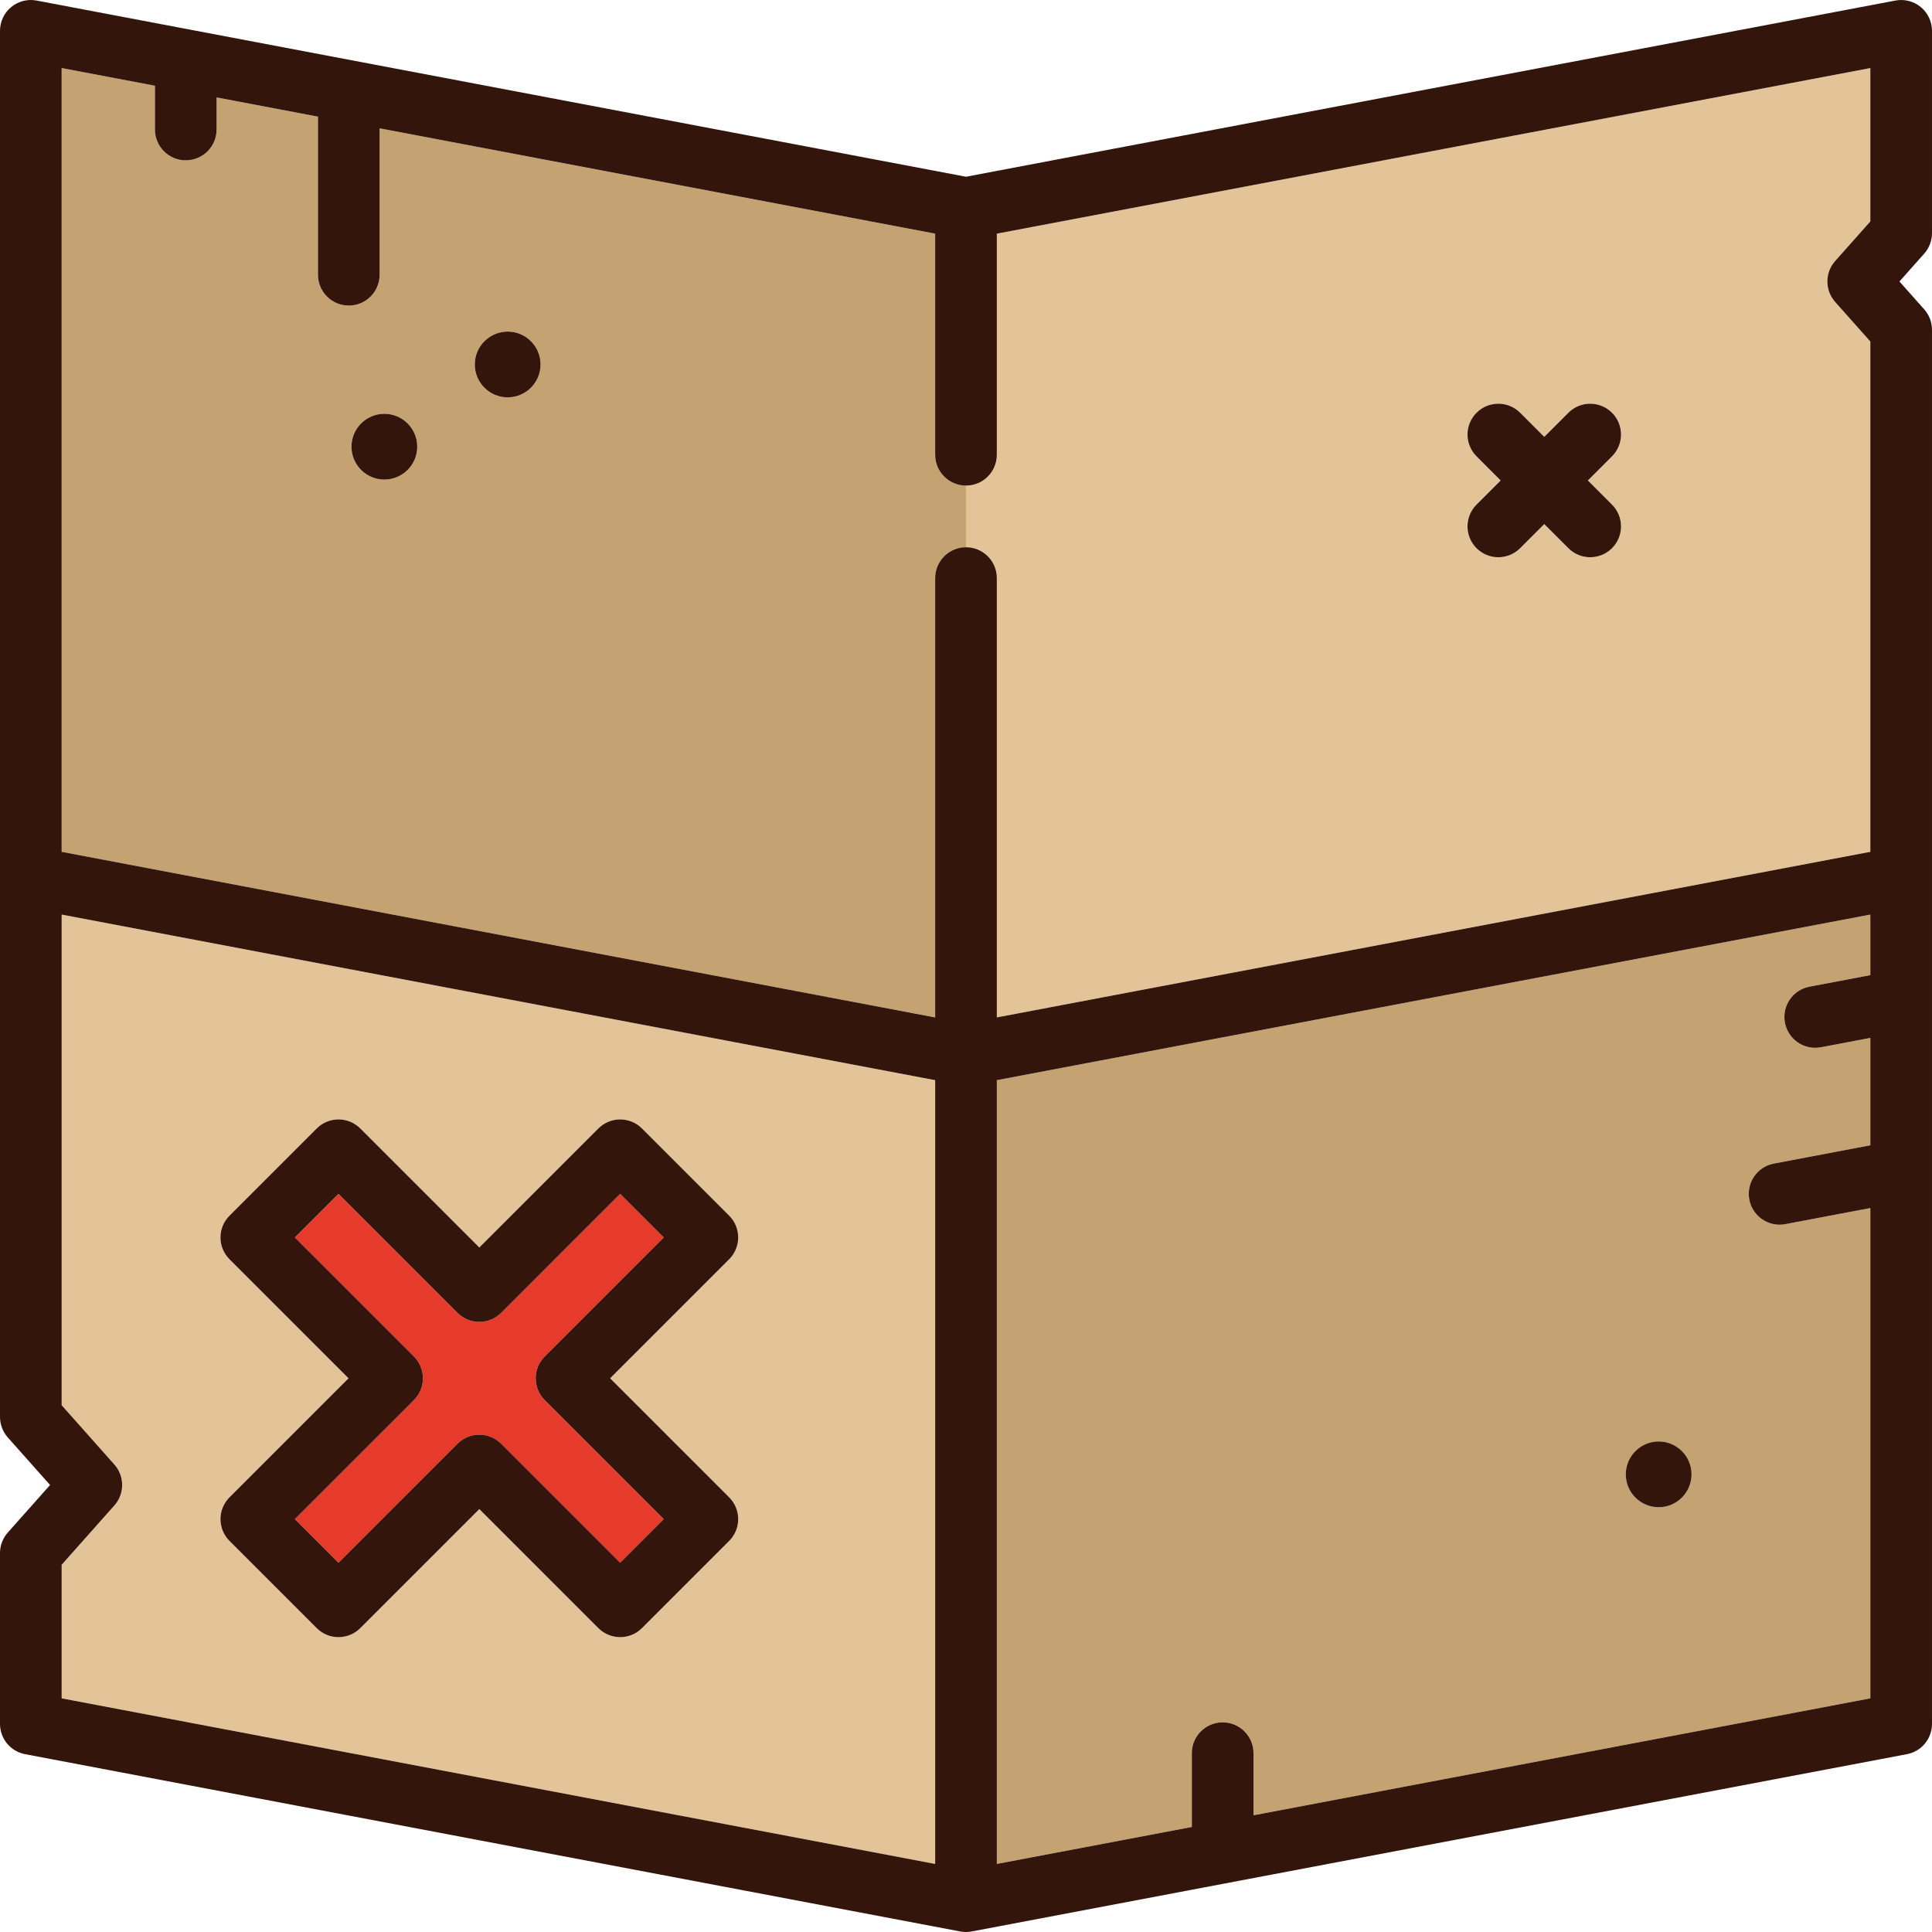
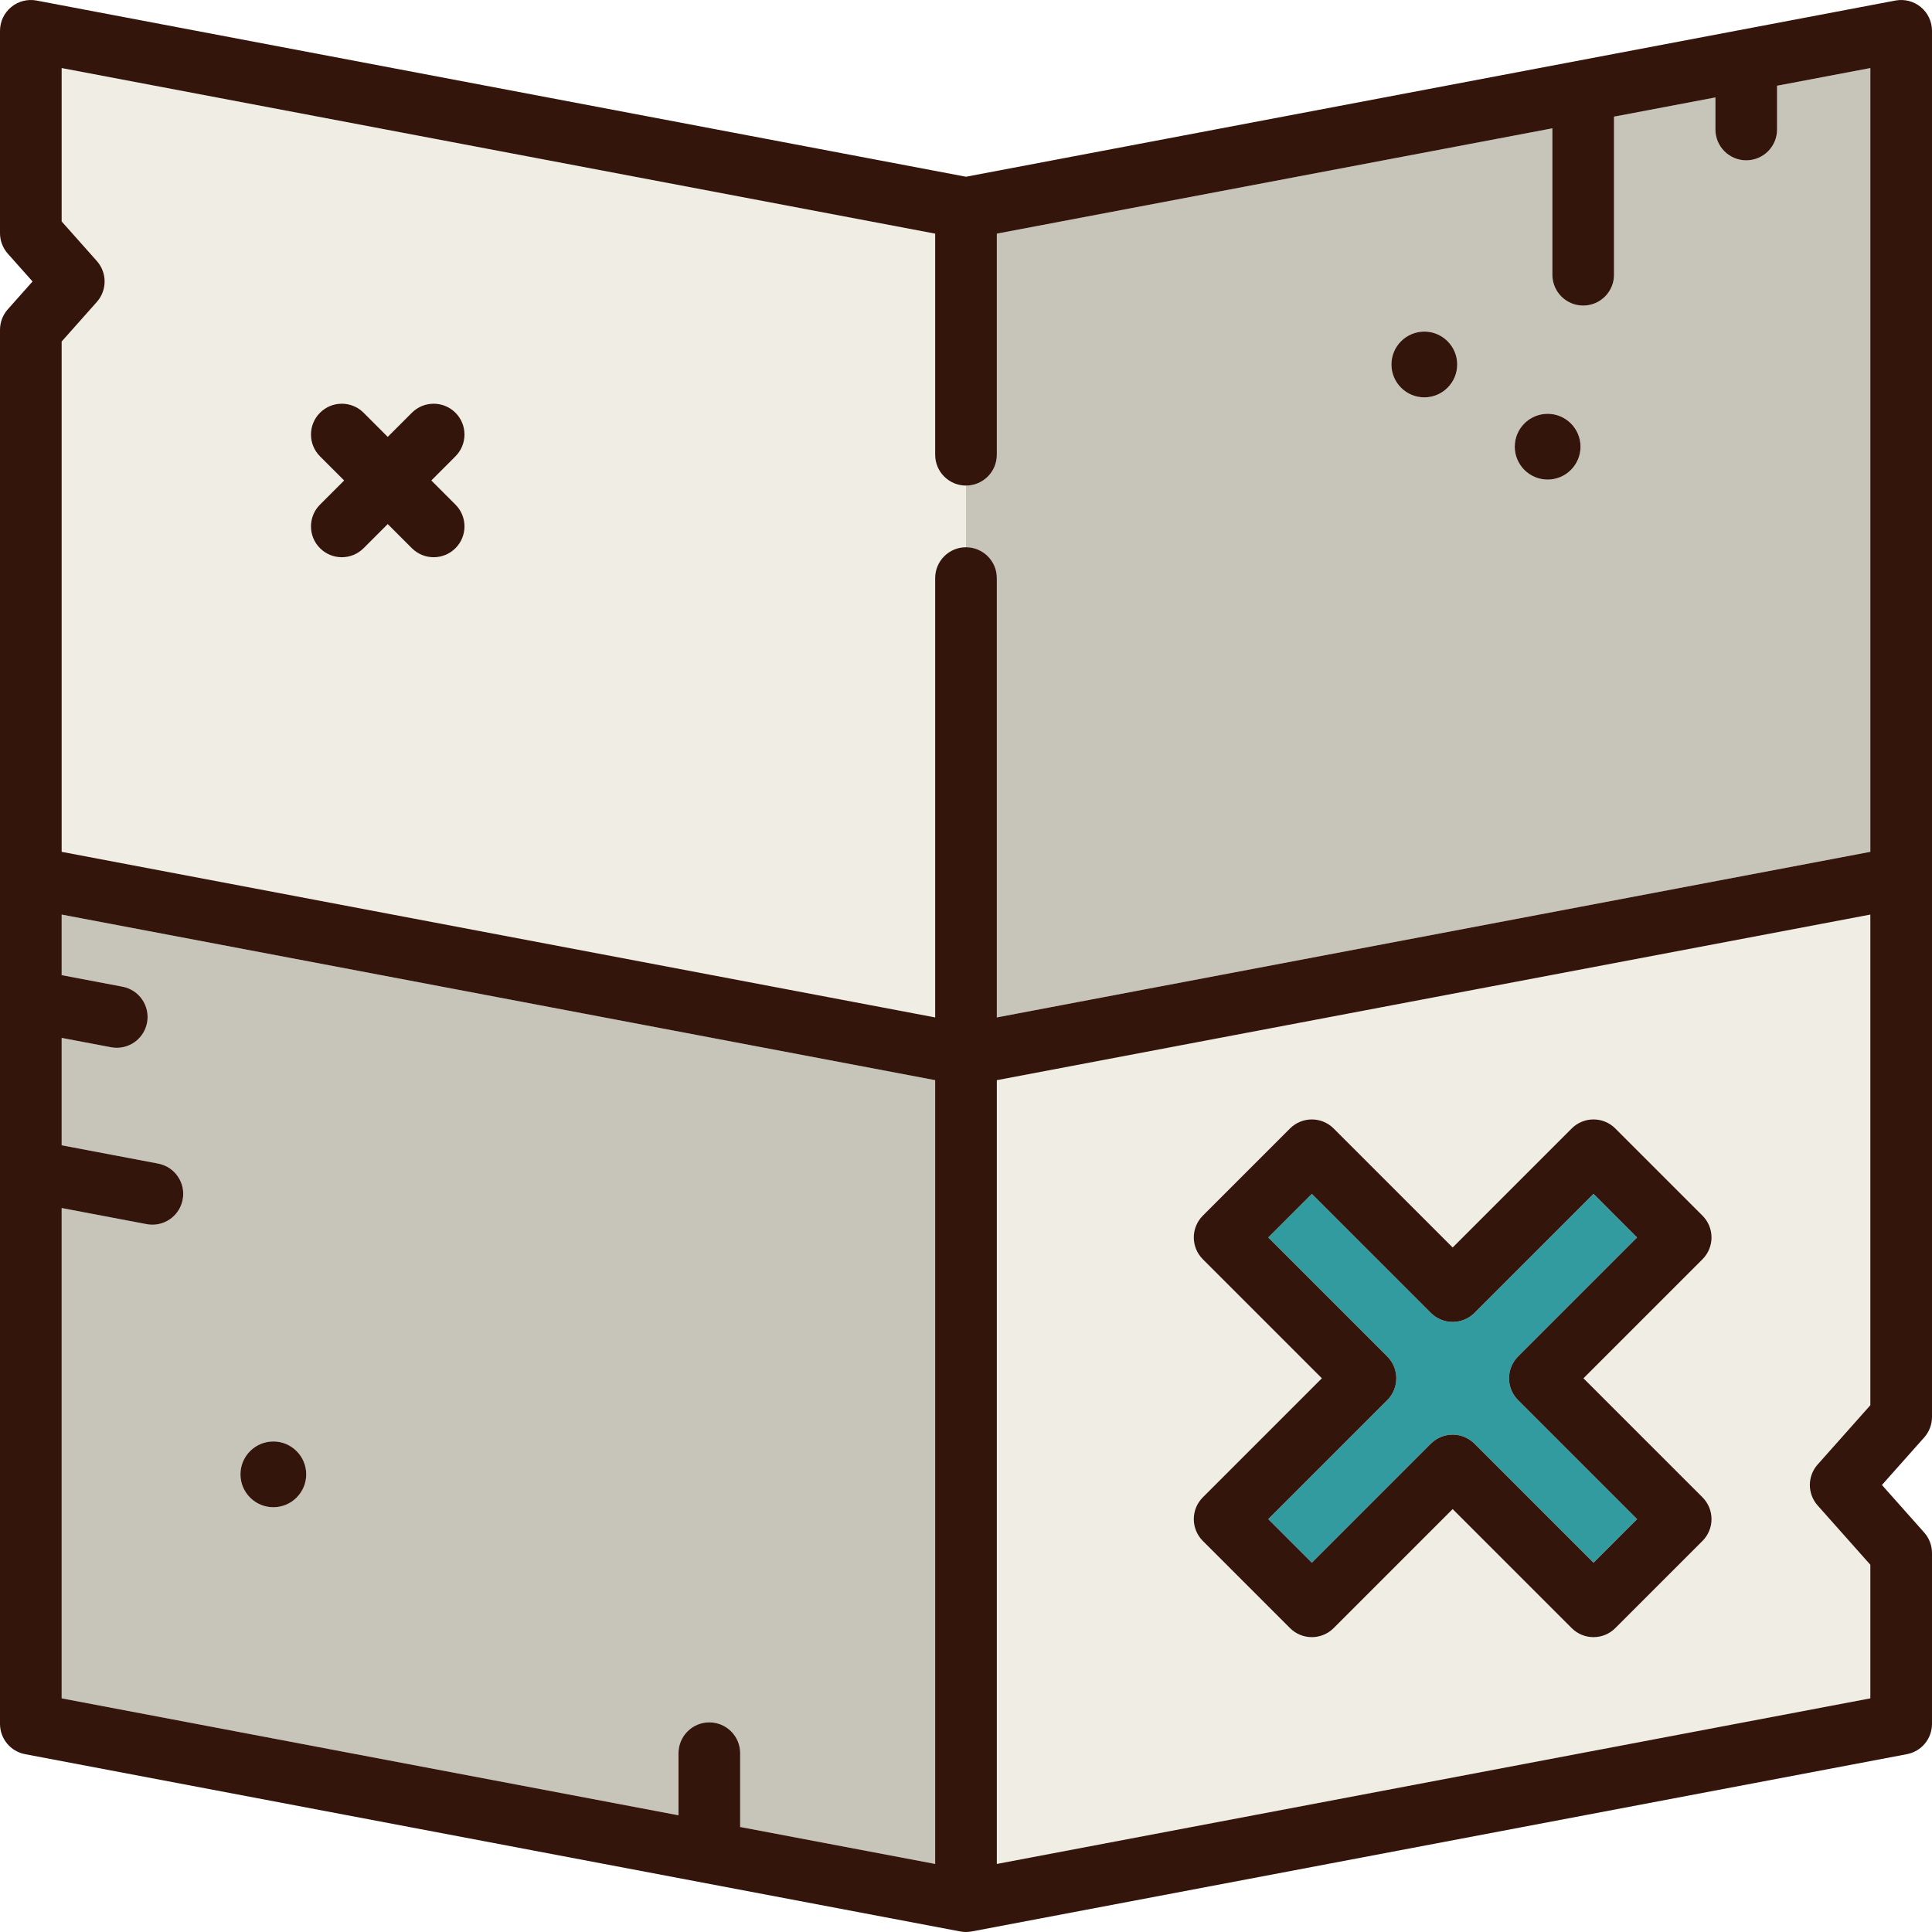
<svg xmlns="http://www.w3.org/2000/svg" version="1.1" id="Capa_1" x="0px" y="0px" viewBox="0 0 470.001 470.001" style="enable-background:new 0 0 470.001 470.001;" xml:space="preserve">
-   <g>
-     <path style="fill:#C5A271;" d="M434.325,297.801c-0.472,0.089-0.941,0.133-1.405,0.133c-3.532,0-6.678-2.507-7.36-6.104   c-0.771-4.07,1.902-7.994,5.973-8.766L455,278.615v-26.123l-12.009,2.276c-0.472,0.089-0.941,0.133-1.405,0.133   c-3.532,0-6.678-2.507-7.36-6.104c-0.771-4.07,1.902-7.994,5.973-8.766L455,237.225v-14.733l-212.5,40.284v190.669l47.438-8.993   v-17.951c0-4.142,3.357-7.5,7.5-7.5s7.5,3.358,7.5,7.5v15.108L455,413.161V293.881L434.325,297.801z M403.504,366.667   c-4.411,0-8-3.589-8-8s3.589-8,8-8s8,3.589,8,8S407.915,366.667,403.504,366.667z" />
-     <path style="fill:#E3C498;" d="M242.5,110.628c0,4.142-3.357,7.5-7.5,7.5v15c4.143,0,7.5,3.358,7.5,7.5v106.88L455,207.225V83.084   l-8.556-9.625c-2.526-2.842-2.526-7.124,0-9.965L455,53.868V16.556L242.5,56.84V110.628z M359.198,100.408   c2.93-2.929,7.678-2.929,10.607,0l5.87,5.87l5.87-5.87c2.93-2.929,7.678-2.929,10.607,0c2.929,2.929,2.929,7.678,0,10.606   l-5.871,5.871l5.871,5.871c2.929,2.929,2.929,7.678,0,10.606c-1.465,1.464-3.385,2.197-5.304,2.197s-3.839-0.732-5.304-2.197   l-5.87-5.87l-5.87,5.87c-1.465,1.464-3.385,2.197-5.304,2.197s-3.839-0.732-5.304-2.197c-2.929-2.929-2.929-7.678,0-10.606   l5.871-5.871l-5.871-5.871C356.269,108.086,356.269,103.337,359.198,100.408z" />
-     <path style="fill:#E3C498;" d="M227.5,262.776L15,222.492v119.361l12.819,14.421c2.526,2.842,2.526,7.124,0,9.966L15,380.661v32.5   l212.5,40.284V262.776z M177.386,374.864l-21.213,21.213c-1.407,1.407-3.314,2.197-5.304,2.197s-3.896-0.79-5.304-2.197   l-28.957-28.958l-28.958,28.958c-1.465,1.464-3.385,2.197-5.304,2.197c-1.92,0-3.839-0.732-5.304-2.197L55.83,374.864   c-1.406-1.406-2.196-3.314-2.196-5.303s0.79-3.897,2.196-5.303l28.959-28.958L55.83,306.342c-1.406-1.406-2.196-3.314-2.196-5.303   s0.79-3.897,2.196-5.303l21.213-21.213c2.929-2.928,7.677-2.93,10.607,0l28.958,28.958l28.957-28.958   c1.407-1.407,3.314-2.197,5.304-2.197s3.896,0.79,5.304,2.197l21.213,21.213c2.929,2.929,2.929,7.678,0,10.606l-28.958,28.958   l28.958,28.958C180.315,367.186,180.315,371.935,177.386,374.864z" />
-     <path style="fill:#C5A271;" d="M235,118.128c-4.143,0-7.5-3.358-7.5-7.5V56.84L92.355,31.22v35.614c0,4.142-3.357,7.5-7.5,7.5   s-7.5-3.358-7.5-7.5V28.377l-24.664-4.676v7.8c0,4.142-3.357,7.5-7.5,7.5s-7.5-3.358-7.5-7.5V20.857L15,16.556v190.669   l212.5,40.284v-106.88c0-4.142,3.357-7.5,7.5-7.5V118.128z M93.504,116.667c-4.411,0-8-3.589-8-8s3.589-8,8-8s8,3.589,8,8   S97.915,116.667,93.504,116.667z M123.504,96.667c-4.411,0-8-3.589-8-8s3.589-8,8-8s8,3.589,8,8S127.915,96.667,123.504,96.667z" />
-     <path style="fill:#34150C;" d="M470,56.719V7.501c0-2.234-0.996-4.351-2.716-5.776c-1.721-1.425-3.988-2.01-6.181-1.593L235,42.995   L8.897,0.132C6.705-0.284,4.437,0.3,2.716,1.725C0.996,3.149,0,5.267,0,7.501v337.204c0,1.837,0.674,3.61,1.895,4.983   l10.284,11.569L1.895,372.826C0.674,374.199,0,375.972,0,377.809v41.563c0,3.604,2.563,6.698,6.104,7.369l227.5,43.128   c0.461,0.087,0.929,0.131,1.396,0.131s0.936-0.044,1.396-0.131l227.5-43.128c3.541-0.671,6.104-3.765,6.104-7.369V80.232   c0-1.837-0.674-3.61-1.895-4.983l-6.021-6.773l6.021-6.774C469.326,60.329,470,58.556,470,56.719z M15,380.661L27.82,366.24   c2.526-2.842,2.526-7.124,0-9.966L15,341.853V222.492l212.5,40.284v190.669L15,413.161V380.661z M304.939,441.608v-15.108   c0-4.142-3.357-7.5-7.5-7.5s-7.5,3.358-7.5,7.5v17.951l-47.438,8.993V262.776L455,222.492v14.733l-14.802,2.806   c-4.07,0.771-6.744,4.696-5.973,8.766c0.683,3.598,3.828,6.104,7.36,6.104c0.464,0,0.934-0.043,1.405-0.133L455,252.492v26.123   l-23.468,4.449c-4.07,0.771-6.744,4.696-5.973,8.766c0.683,3.598,3.828,6.104,7.36,6.104c0.464,0,0.934-0.043,1.405-0.133   L455,293.881v119.279L304.939,441.608z M455,53.868l-8.556,9.626c-2.526,2.841-2.526,7.124,0,9.965L455,83.084v124.141   l-212.5,40.284v-106.88c0-4.142-3.357-7.5-7.5-7.5c-4.143,0-7.5,3.358-7.5,7.5v106.88L15,207.225V16.556l22.69,4.301v10.644   c0,4.142,3.357,7.5,7.5,7.5s7.5-3.358,7.5-7.5v-7.8l24.664,4.676v38.458c0,4.142,3.357,7.5,7.5,7.5s7.5-3.358,7.5-7.5V31.22   L227.5,56.84v53.789c0,4.142,3.357,7.5,7.5,7.5c4.143,0,7.5-3.358,7.5-7.5V56.84L455,16.556V53.868z" />
-     <path style="fill:#E63A2A;" d="M111.305,351.209c1.407-1.407,3.314-2.197,5.304-2.197s3.896,0.79,5.304,2.197l28.957,28.958   l10.606-10.606l-28.958-28.958c-2.929-2.929-2.929-7.678,0-10.606l28.958-28.958l-10.606-10.606l-28.957,28.958   c-1.407,1.407-3.314,2.197-5.304,2.197s-3.896-0.79-5.304-2.197l-28.958-28.958l-10.606,10.606l28.959,28.958   c1.406,1.406,2.196,3.314,2.196,5.303s-0.79,3.897-2.196,5.303l-28.959,28.958l10.606,10.606L111.305,351.209z" />
-     <path style="fill:#34150C;" d="M148.428,335.299l28.958-28.958c2.929-2.929,2.929-7.678,0-10.606l-21.213-21.213   c-1.407-1.407-3.314-2.197-5.304-2.197s-3.896,0.79-5.304,2.197l-28.957,28.958l-28.958-28.958c-2.931-2.93-7.679-2.928-10.607,0   L55.83,295.735c-1.406,1.406-2.196,3.314-2.196,5.303s0.79,3.897,2.196,5.303l28.959,28.958L55.83,364.257   c-1.406,1.406-2.196,3.314-2.196,5.303s0.79,3.897,2.196,5.303l21.213,21.213c1.465,1.465,3.384,2.197,5.304,2.197   c1.919,0,3.839-0.732,5.304-2.197l28.958-28.958l28.957,28.958c1.407,1.407,3.314,2.197,5.304,2.197s3.896-0.79,5.304-2.197   l21.213-21.213c2.929-2.929,2.929-7.678,0-10.606L148.428,335.299z M100.699,340.603c1.406-1.406,2.196-3.314,2.196-5.303   s-0.79-3.897-2.196-5.303l-28.959-28.958l10.606-10.606l28.958,28.958c1.407,1.407,3.314,2.197,5.304,2.197s3.896-0.79,5.304-2.197   l28.957-28.958l10.606,10.606l-28.958,28.958c-2.929,2.929-2.929,7.678,0,10.606l28.958,28.958l-10.606,10.606l-28.957-28.958   c-1.407-1.407-3.314-2.197-5.304-2.197s-3.896,0.79-5.304,2.197l-28.958,28.958l-10.606-10.606L100.699,340.603z" />
-     <path style="fill:#34150C;" d="M403.504,350.667c-4.411,0-8,3.589-8,8s3.589,8,8,8s8-3.589,8-8S407.915,350.667,403.504,350.667z" />
-     <path style="fill:#34150C;" d="M93.504,100.667c-4.411,0-8,3.589-8,8s3.589,8,8,8s8-3.589,8-8S97.915,100.667,93.504,100.667z" />
-     <path style="fill:#34150C;" d="M123.504,80.667c-4.411,0-8,3.589-8,8s3.589,8,8,8s8-3.589,8-8S127.915,80.667,123.504,80.667z" />
-     <path style="fill:#34150C;" d="M365.068,116.885l-5.871,5.871c-2.929,2.929-2.929,7.678,0,10.606   c1.465,1.464,3.385,2.197,5.304,2.197s3.839-0.732,5.304-2.197l5.87-5.87l5.87,5.87c1.465,1.464,3.385,2.197,5.304,2.197   s3.839-0.732,5.304-2.197c2.929-2.929,2.929-7.678,0-10.606l-5.871-5.871l5.871-5.871c2.929-2.929,2.929-7.678,0-10.606   c-2.93-2.929-7.678-2.929-10.607,0l-5.87,5.87l-5.87-5.87c-2.93-2.929-7.678-2.929-10.607,0c-2.929,2.929-2.929,7.678,0,10.606   L365.068,116.885z" />
+   <defs id="defs59" />
+   <g id="g24" transform="matrix(-1,0,0,1,470,0)">
+     <path style="fill:#c7c4b9" d="m 434.325,297.801 c -0.472,0.089 -0.941,0.133 -1.405,0.133 -3.532,0 -6.678,-2.507 -7.36,-6.104 -0.771,-4.07 1.902,-7.994 5.973,-8.766 L 455,278.615 v -26.123 l -12.009,2.276 c -0.472,0.089 -0.941,0.133 -1.405,0.133 -3.532,0 -6.678,-2.507 -7.36,-6.104 -0.771,-4.07 1.902,-7.994 5.973,-8.766 L 455,237.225 v -14.733 l -212.5,40.284 v 190.669 l 47.438,-8.993 v -17.951 c 0,-4.142 3.357,-7.5 7.5,-7.5 4.143,0 7.5,3.358 7.5,7.5 v 15.108 L 455,413.161 v -119.28 z m -30.821,68.866 c -4.411,0 -8,-3.589 -8,-8 0,-4.411 3.589,-8 8,-8 4.411,0 8,3.589 8,8 0,4.411 -3.589,8 -8,8 z" id="path2" />
+     <path style="fill:#f0ede4" d="m 242.5,110.628 c 0,4.142 -3.357,7.5 -7.5,7.5 v 15 c 4.143,0 7.5,3.358 7.5,7.5 v 106.88 L 455,207.225 V 83.084 l -8.556,-9.625 c -2.526,-2.842 -2.526,-7.124 0,-9.965 L 455,53.868 V 16.556 L 242.5,56.84 Z m 116.698,-10.22 c 2.93,-2.929 7.678,-2.929 10.607,0 l 5.87,5.87 5.87,-5.87 c 2.93,-2.929 7.678,-2.929 10.607,0 2.929,2.929 2.929,7.678 0,10.606 l -5.871,5.871 5.871,5.871 c 2.929,2.929 2.929,7.678 0,10.606 -1.465,1.464 -3.385,2.197 -5.304,2.197 -1.919,0 -3.839,-0.732 -5.304,-2.197 l -5.87,-5.87 -5.87,5.87 c -1.465,1.464 -3.385,2.197 -5.304,2.197 -1.919,0 -3.839,-0.732 -5.304,-2.197 -2.929,-2.929 -2.929,-7.678 0,-10.606 l 5.871,-5.871 -5.871,-5.871 c -2.927,-2.928 -2.927,-7.677 0.002,-10.606 z" id="path4" />
+     <path style="fill:#f0ede4" d="M 227.5,262.776 15,222.492 v 119.361 l 12.819,14.421 c 2.526,2.842 2.526,7.124 0,9.966 L 15,380.661 v 32.5 l 212.5,40.284 z m -50.114,112.088 -21.213,21.213 c -1.407,1.407 -3.314,2.197 -5.304,2.197 -1.99,0 -3.896,-0.79 -5.304,-2.197 L 116.608,367.119 87.65,396.077 c -1.465,1.464 -3.385,2.197 -5.304,2.197 -1.92,0 -3.839,-0.732 -5.304,-2.197 L 55.83,374.864 c -1.406,-1.406 -2.196,-3.314 -2.196,-5.303 0,-1.989 0.79,-3.897 2.196,-5.303 L 84.789,335.3 55.83,306.342 c -1.406,-1.406 -2.196,-3.314 -2.196,-5.303 0,-1.989 0.79,-3.897 2.196,-5.303 l 21.213,-21.213 c 2.929,-2.928 7.677,-2.93 10.607,0 l 28.958,28.958 28.957,-28.958 c 1.407,-1.407 3.314,-2.197 5.304,-2.197 1.99,0 3.896,0.79 5.304,2.197 l 21.213,21.213 c 2.929,2.929 2.929,7.678 0,10.606 l -28.958,28.958 28.958,28.958 c 2.929,2.928 2.929,7.677 0,10.606 z" id="path6" />
+     <path style="fill:#c7c4b9" d="m 235,118.128 c -4.143,0 -7.5,-3.358 -7.5,-7.5 V 56.84 L 92.355,31.22 v 35.614 c 0,4.142 -3.357,7.5 -7.5,7.5 -4.143,0 -7.5,-3.358 -7.5,-7.5 V 28.377 L 52.691,23.701 v 7.8 c 0,4.142 -3.357,7.5 -7.5,7.5 -4.143,0 -7.5,-3.358 -7.5,-7.5 V 20.857 L 15,16.556 v 190.669 l 212.5,40.284 v -106.88 c 0,-4.142 3.357,-7.5 7.5,-7.5 z M 93.504,116.667 c -4.411,0 -8,-3.589 -8,-8 0,-4.411 3.589,-8 8,-8 4.411,0 8,3.589 8,8 0,4.411 -3.589,8 -8,8 z m 30,-20 c -4.411,0 -8,-3.589 -8,-8 0,-4.411 3.589,-8 8,-8 4.411,0 8,3.589 8,8 0,4.411 -3.589,8 -8,8 z" id="path8" />
+     <path style="fill:#34150c" d="M 470,56.719 V 7.501 C 470,5.267 469.004,3.15 467.284,1.725 465.563,0.3 463.296,-0.285 461.103,0.132 L 235,42.995 8.897,0.132 C 6.705,-0.284 4.437,0.3 2.716,1.725 0.996,3.149 0,5.267 0,7.501 v 337.204 c 0,1.837 0.674,3.61 1.895,4.983 L 12.179,361.257 1.895,372.826 C 0.674,374.199 0,375.972 0,377.809 v 41.563 c 0,3.604 2.563,6.698 6.104,7.369 l 227.5,43.128 c 0.461,0.087 0.929,0.131 1.396,0.131 0.467,0 0.936,-0.044 1.396,-0.131 l 227.5,-43.128 C 467.437,426.07 470,422.976 470,419.372 V 80.232 c 0,-1.837 -0.674,-3.61 -1.895,-4.983 l -6.021,-6.773 6.021,-6.774 C 469.326,60.329 470,58.556 470,56.719 Z M 15,380.661 27.82,366.24 c 2.526,-2.842 2.526,-7.124 0,-9.966 L 15,341.853 V 222.492 l 212.5,40.284 V 453.445 L 15,413.161 Z m 289.939,60.947 V 426.5 c 0,-4.142 -3.357,-7.5 -7.5,-7.5 -4.143,0 -7.5,3.358 -7.5,7.5 v 17.951 l -47.438,8.993 V 262.776 L 455,222.492 v 14.733 l -14.802,2.806 c -4.07,0.771 -6.744,4.696 -5.973,8.766 0.683,3.598 3.828,6.104 7.36,6.104 0.464,0 0.934,-0.043 1.405,-0.133 L 455,252.492 v 26.123 l -23.468,4.449 c -4.07,0.771 -6.744,4.696 -5.973,8.766 0.683,3.598 3.828,6.104 7.36,6.104 0.464,0 0.934,-0.043 1.405,-0.133 L 455,293.881 V 413.16 Z M 455,53.868 l -8.556,9.626 c -2.526,2.841 -2.526,7.124 0,9.965 L 455,83.084 v 124.141 l -212.5,40.284 v -106.88 c 0,-4.142 -3.357,-7.5 -7.5,-7.5 -4.143,0 -7.5,3.358 -7.5,7.5 v 106.88 L 15,207.225 V 16.556 l 22.69,4.301 v 10.644 c 0,4.142 3.357,7.5 7.5,7.5 4.143,0 7.5,-3.358 7.5,-7.5 v -7.8 l 24.664,4.676 v 38.458 c 0,4.142 3.357,7.5 7.5,7.5 4.143,0 7.5,-3.358 7.5,-7.5 V 31.22 L 227.5,56.84 v 53.789 c 0,4.142 3.357,7.5 7.5,7.5 4.143,0 7.5,-3.358 7.5,-7.5 V 56.84 L 455,16.556 Z" id="path10" />
+     <path style="fill:#329b9f" d="m 111.305,351.209 c 1.407,-1.407 3.314,-2.197 5.304,-2.197 1.99,0 3.896,0.79 5.304,2.197 l 28.957,28.958 10.606,-10.606 -28.958,-28.958 c -2.929,-2.929 -2.929,-7.678 0,-10.606 l 28.958,-28.958 -10.606,-10.606 -28.957,28.958 c -1.407,1.407 -3.314,2.197 -5.304,2.197 -1.99,0 -3.896,-0.79 -5.304,-2.197 L 82.347,290.433 71.741,301.039 100.7,329.997 c 1.406,1.406 2.196,3.314 2.196,5.303 0,1.989 -0.79,3.897 -2.196,5.303 l -28.959,28.958 10.606,10.606 z" id="path12" />
+     <path style="fill:#34150c" d="m 148.428,335.299 28.958,-28.958 c 2.929,-2.929 2.929,-7.678 0,-10.606 l -21.213,-21.213 c -1.407,-1.407 -3.314,-2.197 -5.304,-2.197 -1.99,0 -3.896,0.79 -5.304,2.197 L 116.608,303.48 87.65,274.522 c -2.931,-2.93 -7.679,-2.928 -10.607,0 L 55.83,295.735 c -1.406,1.406 -2.196,3.314 -2.196,5.303 0,1.989 0.79,3.897 2.196,5.303 l 28.959,28.958 -28.959,28.958 c -1.406,1.406 -2.196,3.314 -2.196,5.303 0,1.989 0.79,3.897 2.196,5.303 l 21.213,21.213 c 1.465,1.465 3.384,2.197 5.304,2.197 1.919,0 3.839,-0.732 5.304,-2.197 l 28.958,-28.958 28.957,28.958 c 1.407,1.407 3.314,2.197 5.304,2.197 1.99,0 3.896,-0.79 5.304,-2.197 l 21.213,-21.213 c 2.929,-2.929 2.929,-7.678 0,-10.606 z m -47.729,5.304 c 1.406,-1.406 2.196,-3.314 2.196,-5.303 0,-1.989 -0.79,-3.897 -2.196,-5.303 l -28.959,-28.958 10.606,-10.606 28.958,28.958 c 1.407,1.407 3.314,2.197 5.304,2.197 1.99,0 3.896,-0.79 5.304,-2.197 l 28.957,-28.958 10.606,10.606 -28.958,28.958 c -2.929,2.929 -2.929,7.678 0,10.606 l 28.958,28.958 -10.606,10.606 -28.957,-28.958 c -1.407,-1.407 -3.314,-2.197 -5.304,-2.197 -1.99,0 -3.896,0.79 -5.304,2.197 L 82.346,380.167 71.74,369.561 Z" id="path14" />
+     <path style="fill:#34150c" d="m 403.504,350.667 c -4.411,0 -8,3.589 -8,8 0,4.411 3.589,8 8,8 4.411,0 8,-3.589 8,-8 0,-4.411 -3.589,-8 -8,-8 z" id="path16" />
+     <path style="fill:#34150c" d="m 93.504,100.667 c -4.411,0 -8,3.589 -8,8 0,4.411 3.589,8 8,8 4.411,0 8,-3.589 8,-8 0,-4.411 -3.589,-8 -8,-8 z" id="path18" />
+     <path style="fill:#34150c" d="m 123.504,80.667 c -4.411,0 -8,3.589 -8,8 0,4.411 3.589,8 8,8 4.411,0 8,-3.589 8,-8 0,-4.411 -3.589,-8 -8,-8 z" id="path20" />
+     <path style="fill:#34150c" d="m 365.068,116.885 -5.871,5.871 c -2.929,2.929 -2.929,7.678 0,10.606 1.465,1.464 3.385,2.197 5.304,2.197 1.919,0 3.839,-0.732 5.304,-2.197 l 5.87,-5.87 5.87,5.87 c 1.465,1.464 3.385,2.197 5.304,2.197 1.919,0 3.839,-0.732 5.304,-2.197 2.929,-2.929 2.929,-7.678 0,-10.606 l -5.871,-5.871 5.871,-5.871 c 2.929,-2.929 2.929,-7.678 0,-10.606 -2.93,-2.929 -7.678,-2.929 -10.607,0 l -5.87,5.87 -5.87,-5.87 c -2.93,-2.929 -7.678,-2.929 -10.607,0 -2.929,2.929 -2.929,7.678 0,10.606 z" id="path22" />
  </g>
-   <g>
- </g>
-   <g>
- </g>
-   <g>
- </g>
-   <g>
- </g>
-   <g>
- </g>
-   <g>
- </g>
-   <g>
- </g>
-   <g>
- </g>
-   <g>
- </g>
-   <g>
- </g>
-   <g>
- </g>
-   <g>
- </g>
-   <g>
- </g>
-   <g>
- </g>
-   <g>
- </g>
+   <g id="g26" transform="matrix(-1,0,0,1,470,0)" />
+   <g id="g28" transform="matrix(-1,0,0,1,470,0)" />
+   <g id="g30" transform="matrix(-1,0,0,1,470,0)" />
+   <g id="g32" transform="matrix(-1,0,0,1,470,0)" />
+   <g id="g34" transform="matrix(-1,0,0,1,470,0)" />
+   <g id="g36" transform="matrix(-1,0,0,1,470,0)" />
+   <g id="g38" transform="matrix(-1,0,0,1,470,0)" />
+   <g id="g40" transform="matrix(-1,0,0,1,470,0)" />
+   <g id="g42" transform="matrix(-1,0,0,1,470,0)" />
+   <g id="g44" transform="matrix(-1,0,0,1,470,0)" />
+   <g id="g46" transform="matrix(-1,0,0,1,470,0)" />
+   <g id="g48" transform="matrix(-1,0,0,1,470,0)" />
+   <g id="g50" transform="matrix(-1,0,0,1,470,0)" />
+   <g id="g52" transform="matrix(-1,0,0,1,470,0)" />
+   <g id="g54" transform="matrix(-1,0,0,1,470,0)" />
</svg>
